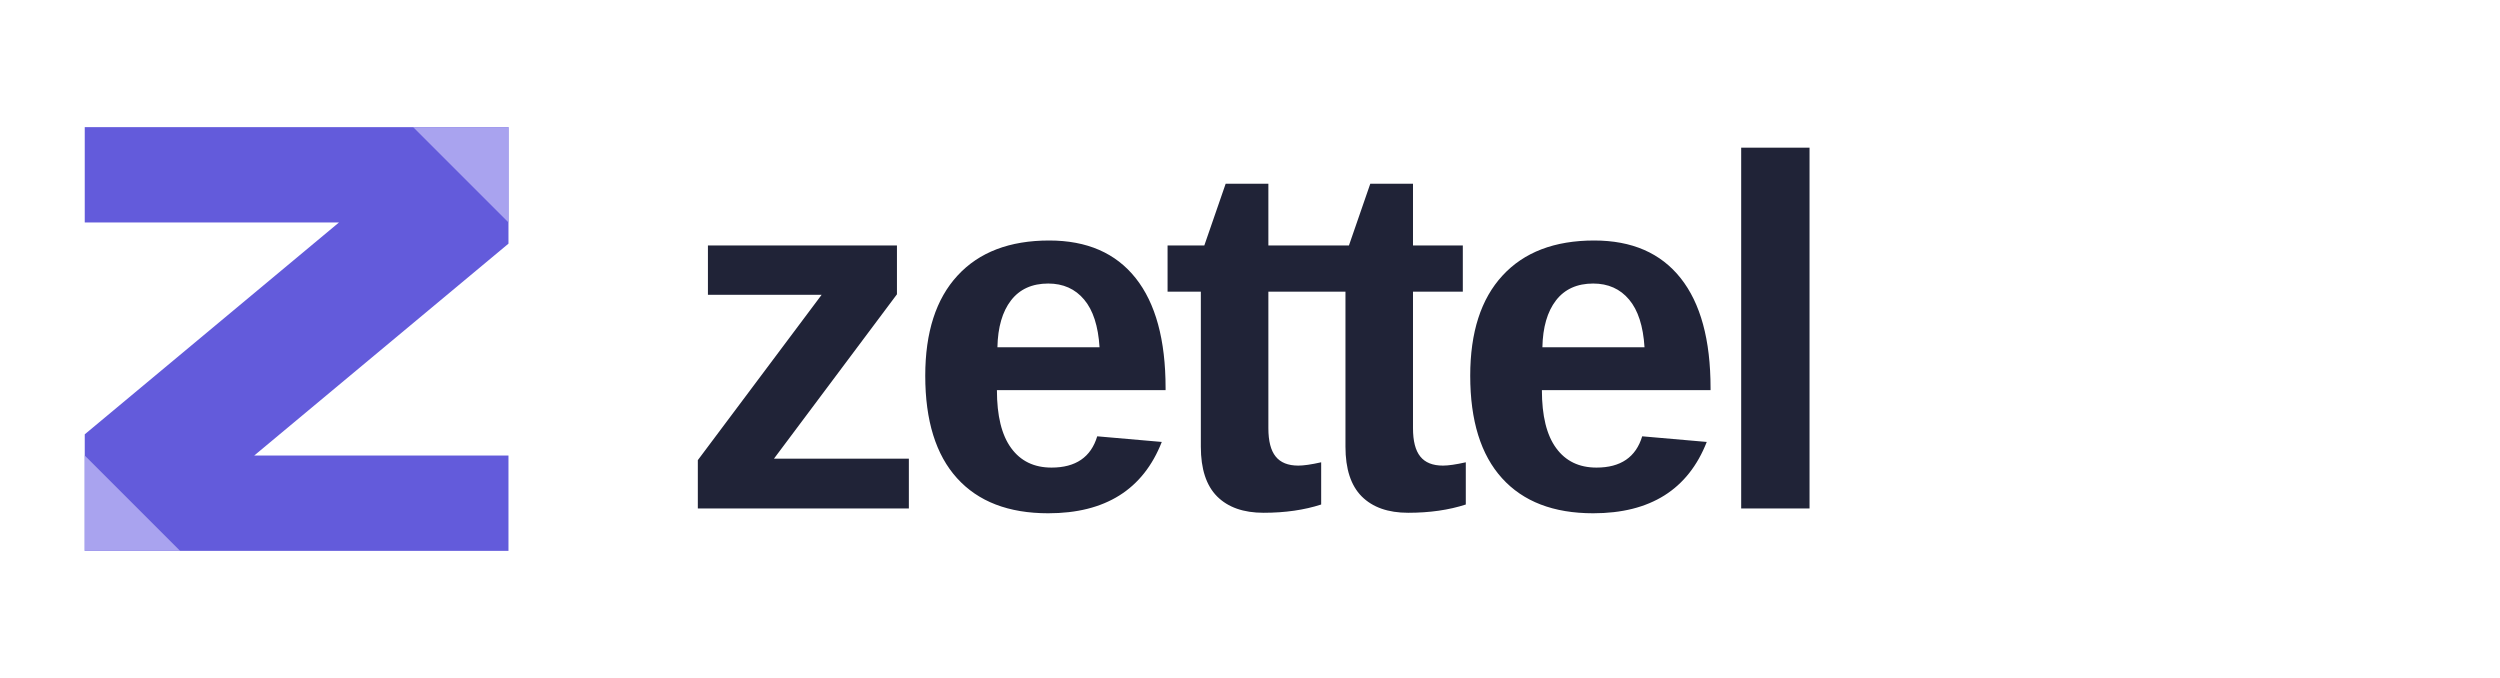
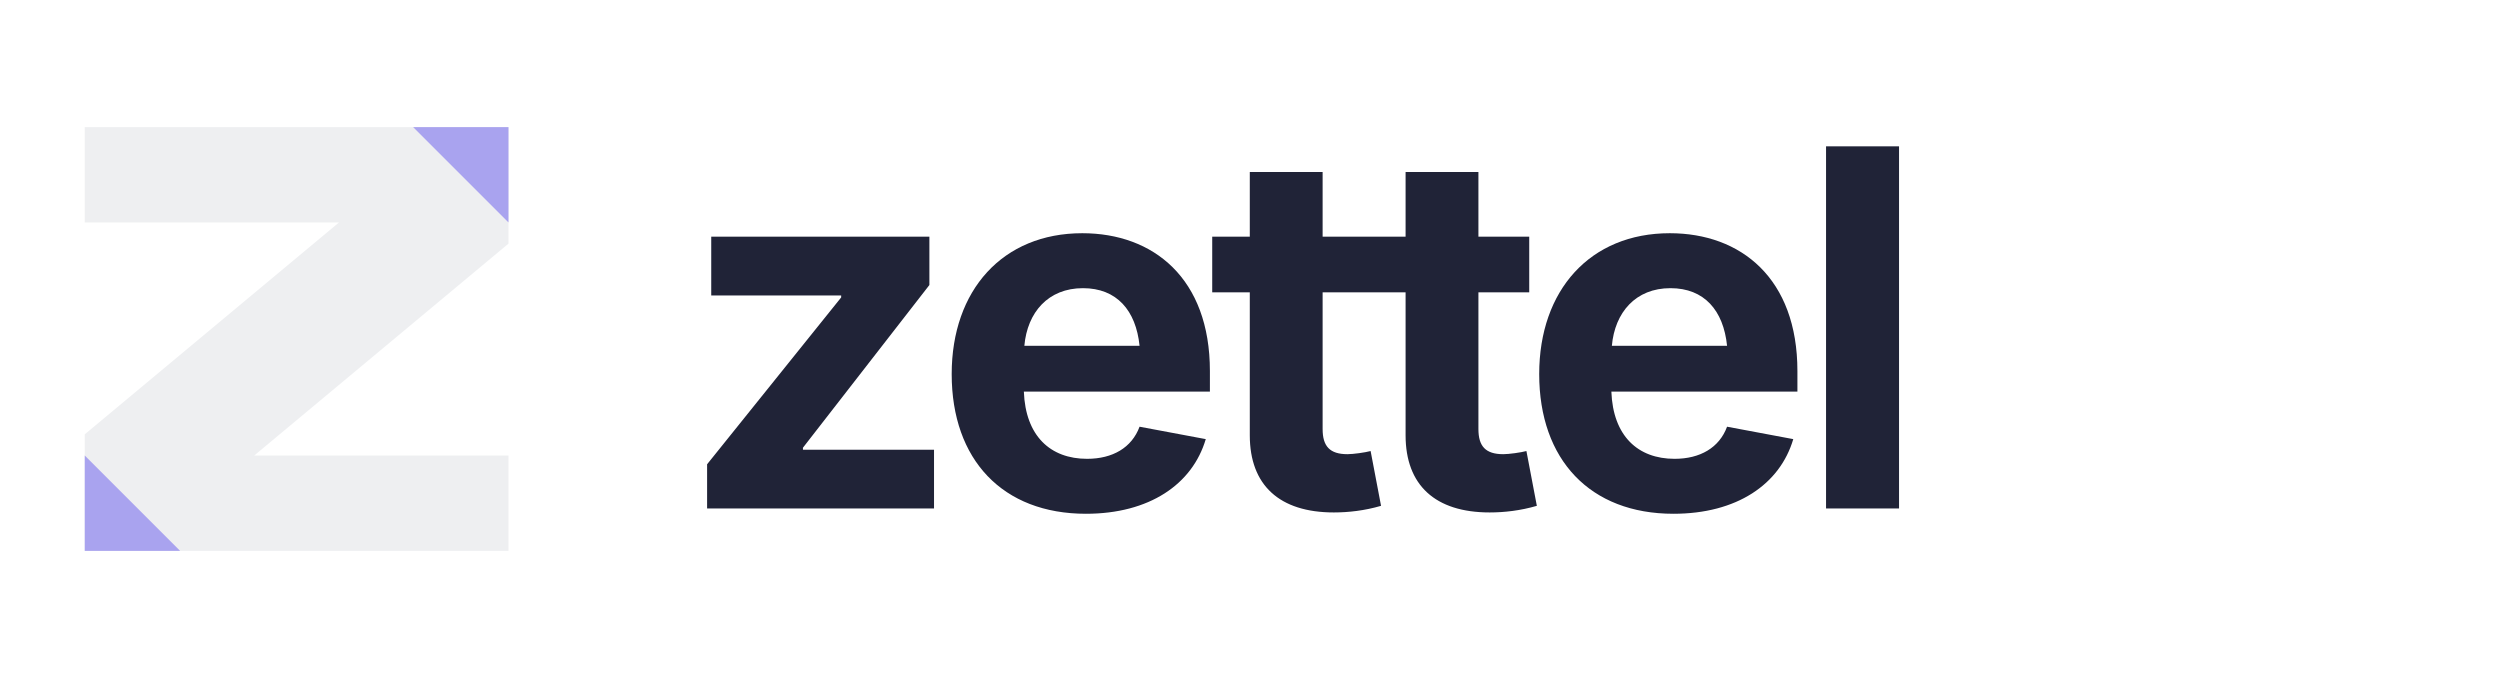
<svg xmlns="http://www.w3.org/2000/svg" width="236" height="64" viewBox="0 0 236 64" fill="none">
-   <path d="M8 12h40v11L24 43h24v9H8V41l24-20H8v-9Z" fill="#635bdb" />
+   <path d="M8 12h40v11L24 43h24v9H8V41l24-20H8v-9Z" fill="#eeeff1" />
  <path d="M39 12h9v9l-9-9Z" fill="#a9a3ef" />
  <path d="M8 43v9h9l-9-9Z" fill="#a9a3ef" />
-   <text x="64" y="48" fill="#202337" font-family="Manrope,Arial,sans-serif" font-size="47" font-weight="650" letter-spacing="-2">zettel</text>
+   <text x="64" y="48" fill="#202337" font-family="Inter,Arial,sans-serif" font-size="47" font-weight="650" letter-spacing="-2">zettel</text>
</svg>
